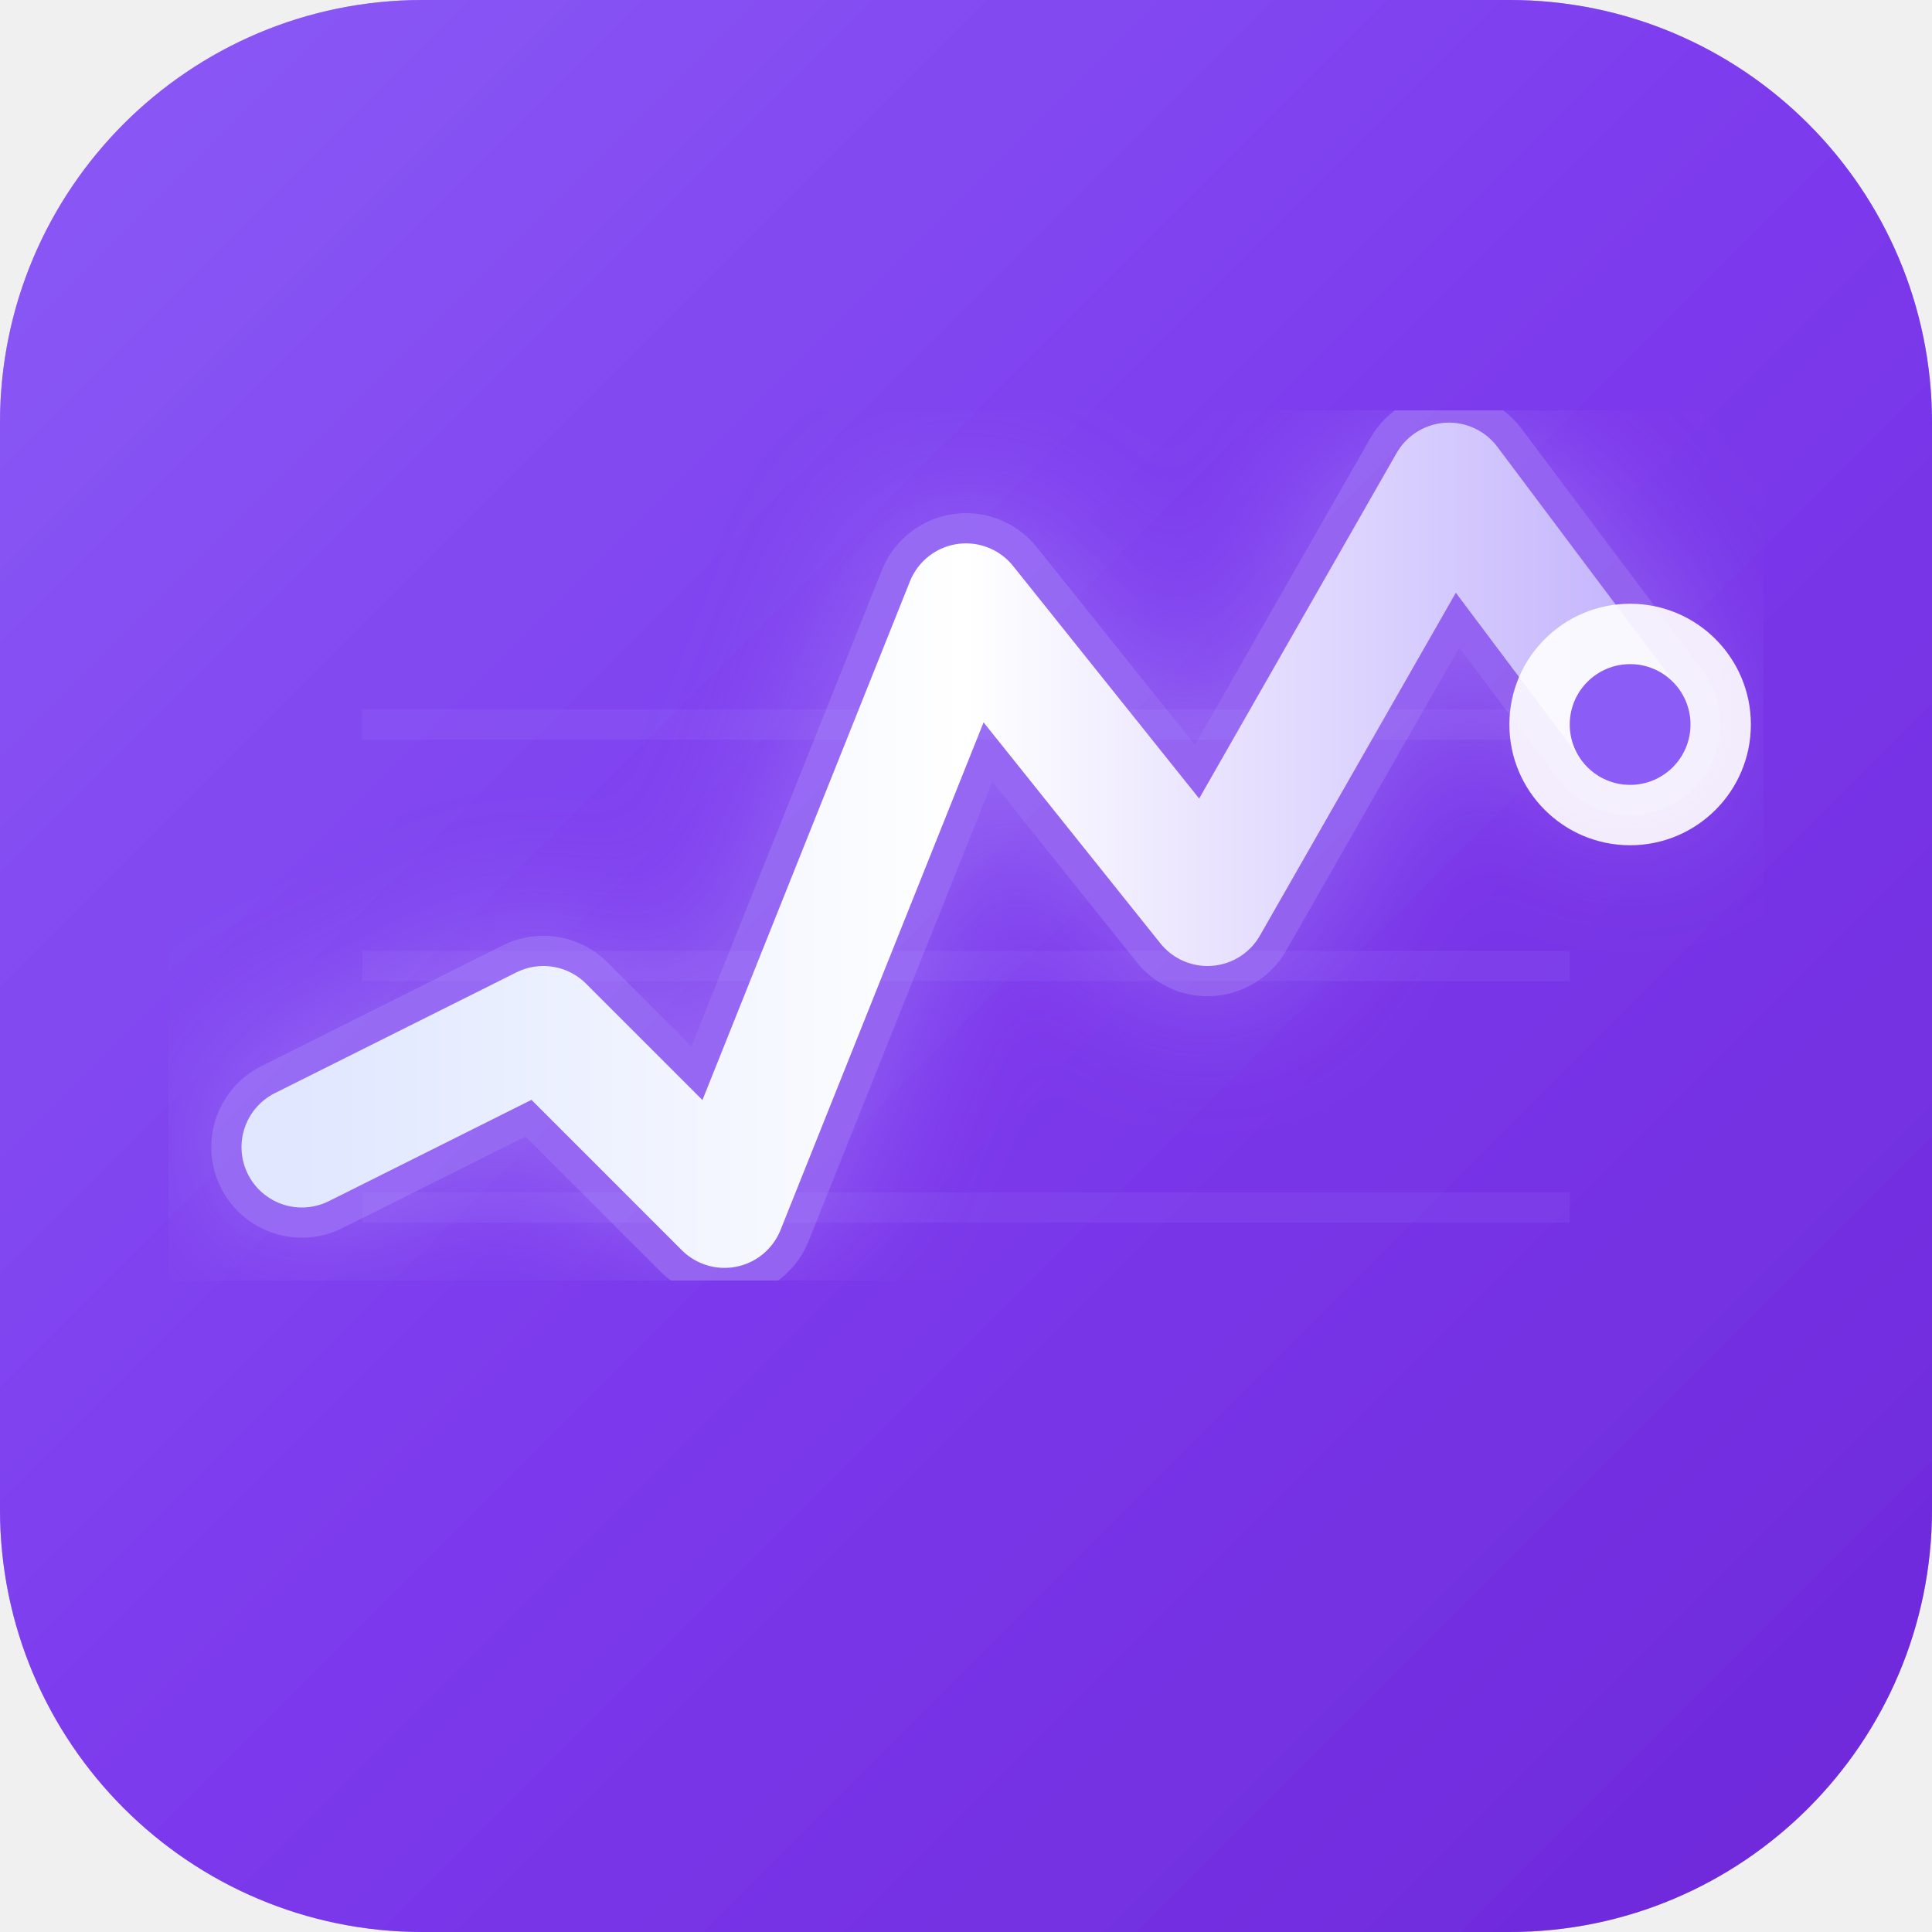
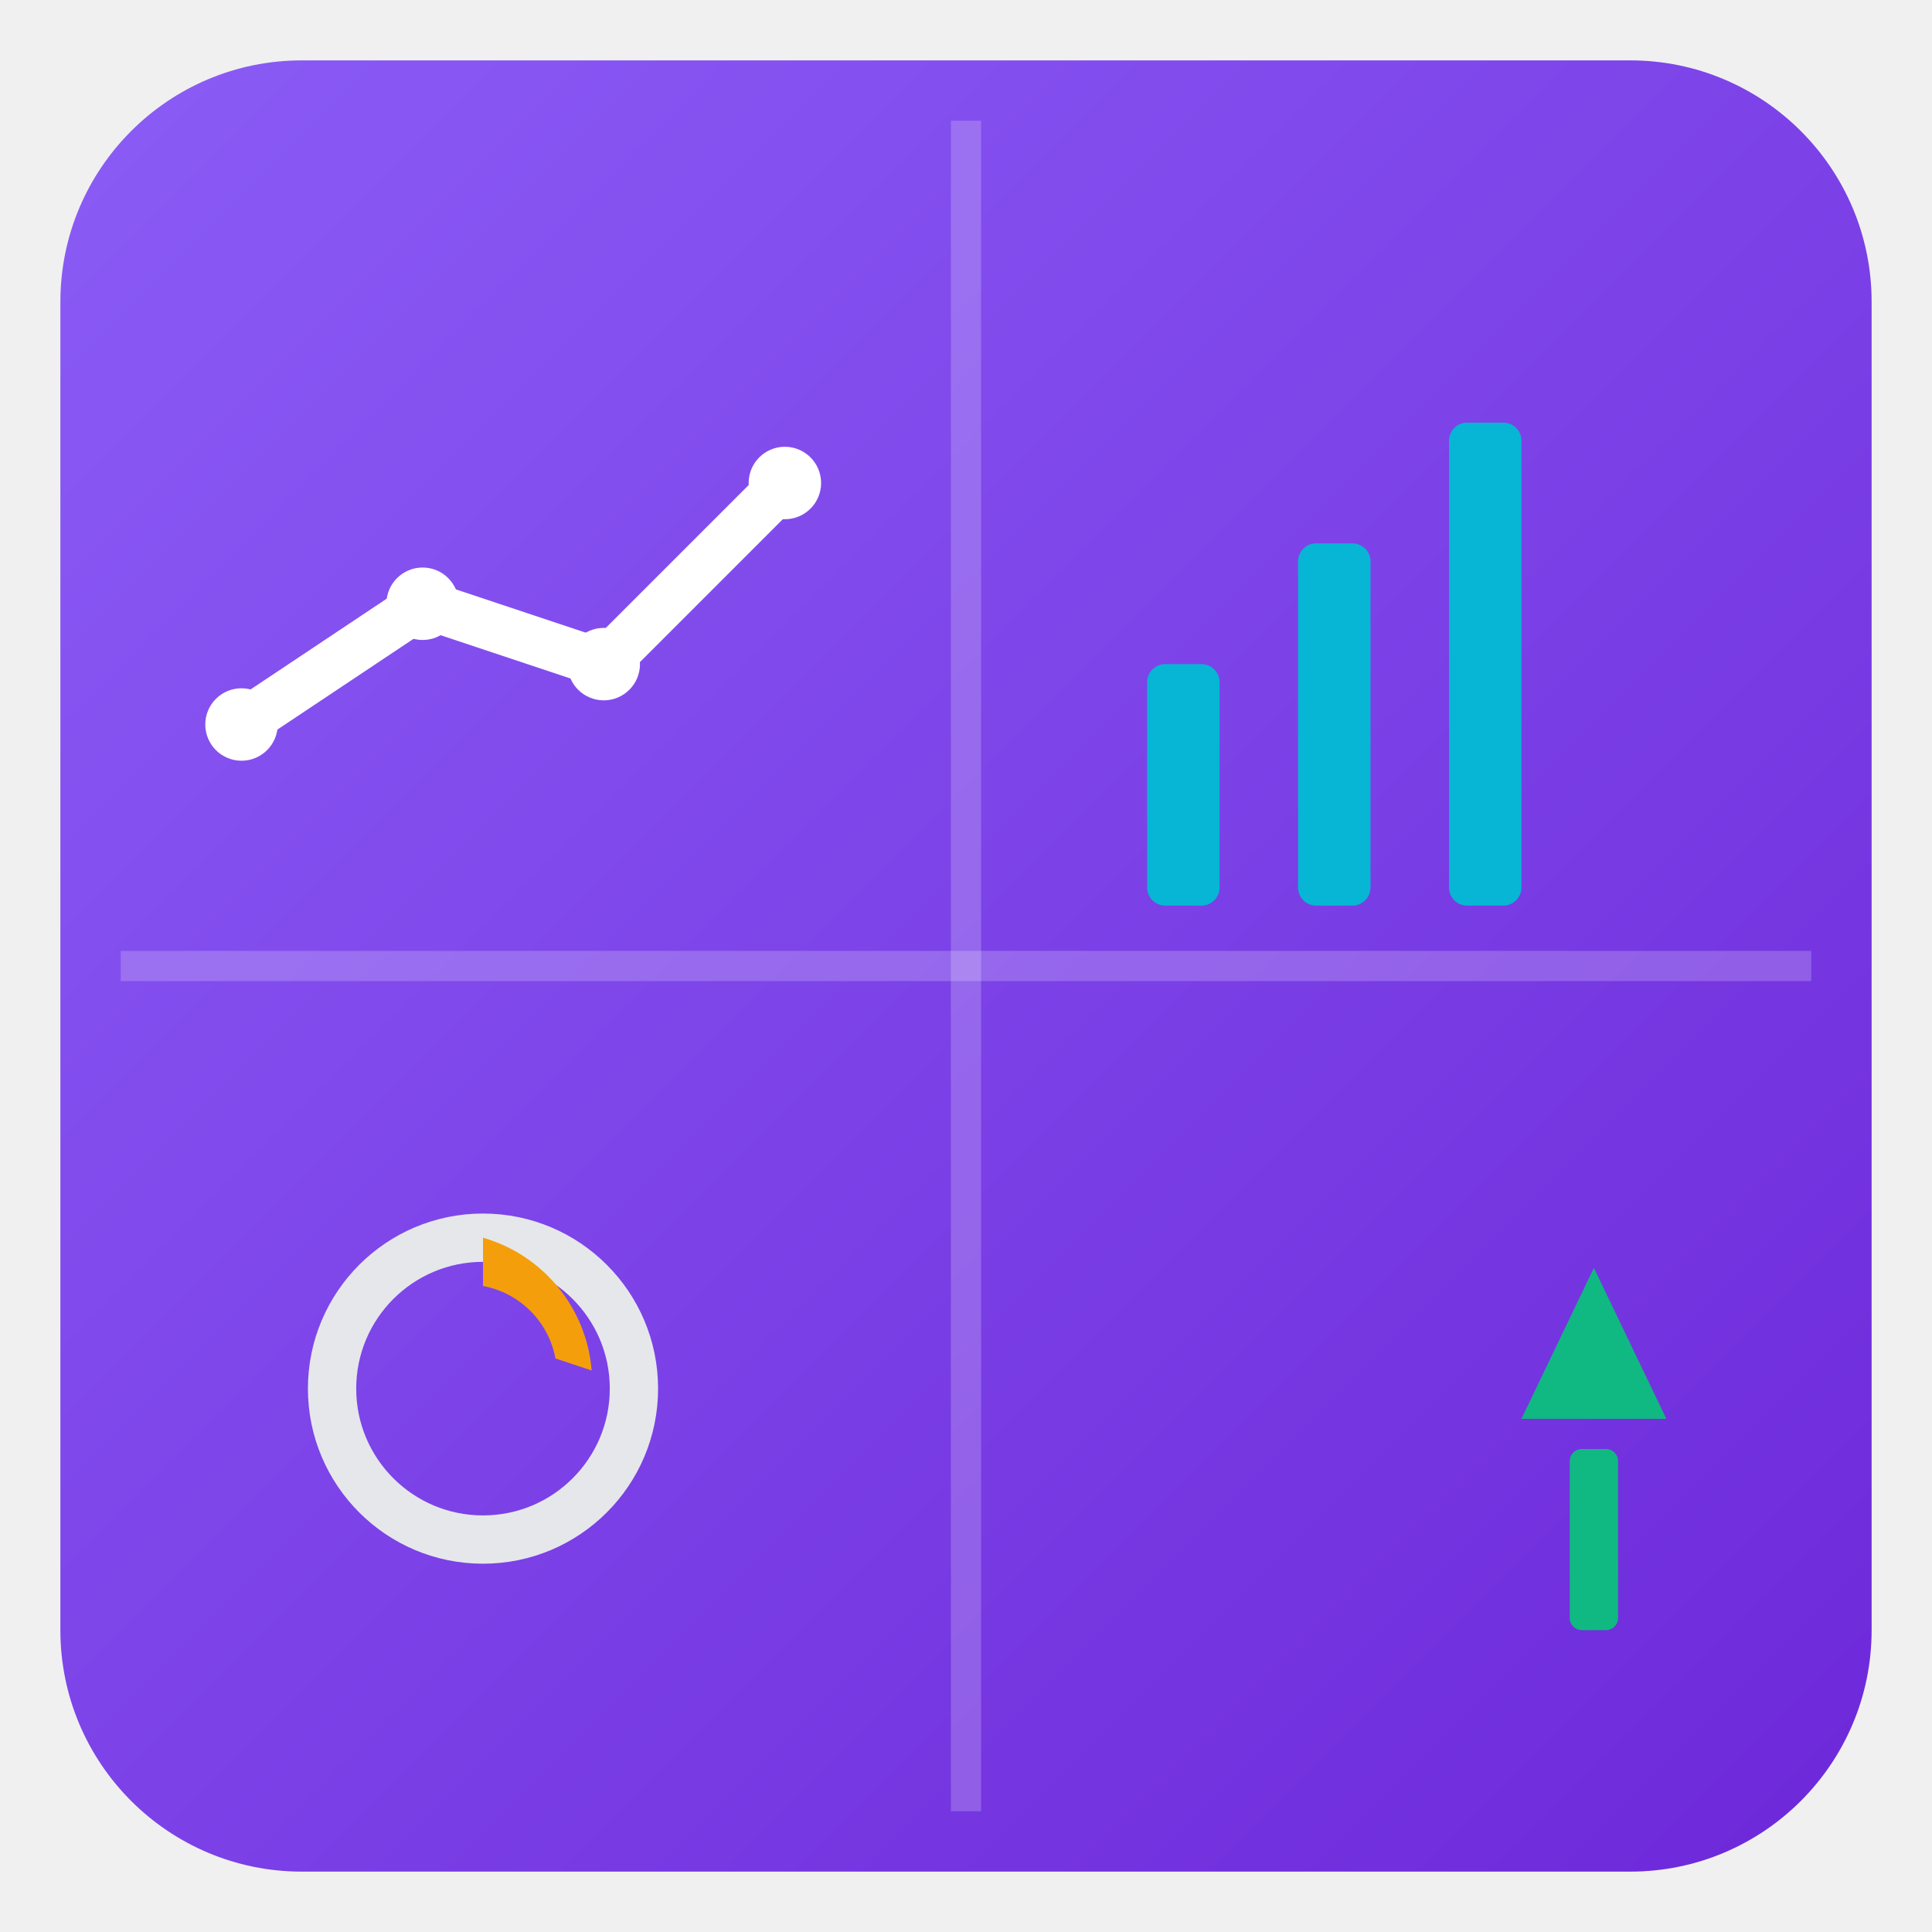
<svg xmlns="http://www.w3.org/2000/svg" viewBox="0 0 32 32">
  <defs>
-     <linearGradient id="bg" x1="0" y1="0" x2="1" y2="1">
-       <stop offset="0%" stop-color="#8b5cf6" />
-       <stop offset="50%" stop-color="#7c3aed" />
-       <stop offset="100%" stop-color="#6d28d9" />
+     <linearGradient id="violetGradient" x1="0%" y1="0%" x2="100%" y2="100%">
+       <stop offset="0%" style="stop-color:#8b5cf6;stop-opacity:1" />
+       <stop offset="100%" style="stop-color:#6d28d9;stop-opacity:1" />
    </linearGradient>
-     <linearGradient id="line" x1="0" y1="0" x2="1" y2="0">
-       <stop offset="0%" stop-color="#e0e7ff" />
-       <stop offset="50%" stop-color="#ffffff" />
-       <stop offset="100%" stop-color="#c4b5fd" />
-     </linearGradient>
-     <filter id="glow">
-       <feGaussianBlur stdDeviation="1.2" result="blur" />
-       <feComposite in="SourceGraphic" in2="blur" operator="over" />
-     </filter>
-     <filter id="innerShadow">
-       <feGaussianBlur in="SourceAlpha" stdDeviation="2" result="blur" />
-       <feOffset dx="0" dy="1" />
-       <feComposite in2="SourceAlpha" operator="arithmetic" k2="-1" k3="1" />
-       <feFlood flood-color="#4c1d95" flood-opacity="0.4" />
-       <feComposite in2="SourceGraphic" operator="in" />
-       <feComposite in="SourceGraphic" />
-     </filter>
  </defs>
-   <rect width="32" height="32" rx="7" fill="url(#bg)" filter="url(#innerShadow)" />
-   <line x1="6" y1="12" x2="26" y2="12" stroke="#a78bfa" stroke-opacity="0.12" stroke-width="0.5" />
-   <line x1="6" y1="16" x2="26" y2="16" stroke="#a78bfa" stroke-opacity="0.12" stroke-width="0.5" />
-   <line x1="6" y1="20" x2="26" y2="20" stroke="#a78bfa" stroke-opacity="0.12" stroke-width="0.5" />
-   <polyline points="5 19 9 17 12 20 16 10 20 15 24 8 27 12" fill="none" stroke="#c4b5fd" stroke-width="3" stroke-linecap="round" stroke-linejoin="round" opacity="0.35" filter="url(#glow)" />
-   <polyline points="5 19 9 17 12 20 16 10 20 15 24 8 27 12" fill="none" stroke="url(#line)" stroke-width="2" stroke-linecap="round" stroke-linejoin="round" />
-   <circle cx="27" cy="12" r="2" fill="white" opacity="0.9" />
-   <circle cx="27" cy="12" r="1" fill="#8b5cf6" />
+   <rect x="1" y="1" width="30" height="30" rx="4" ry="4" fill="url(#violetGradient)" />
+   <line x1="16" y1="2" x2="16" y2="30" stroke="white" stroke-width="0.5" opacity="0.2" />
+   <line x1="2" y1="16" x2="30" y2="16" stroke="white" stroke-width="0.5" opacity="0.2" />
+   <g>
+     <polyline points="4,12 7,10 10,11 13,8" fill="none" stroke="white" stroke-width="0.8" stroke-linecap="round" stroke-linejoin="round" />
+     <circle cx="4" cy="12" r="0.6" fill="white" />
+     <circle cx="7" cy="10" r="0.6" fill="white" />
+     <circle cx="10" cy="11" r="0.6" fill="white" />
+     <circle cx="13" cy="8" r="0.6" fill="white" />
+   </g>
+   <g>
+     <rect x="19" y="11" width="1.2" height="4" fill="#06B6D4" rx="0.3" />
+     <rect x="21.5" y="9" width="1.2" height="6" fill="#06B6D4" rx="0.3" />
+     <rect x="24" y="7" width="1.2" height="8" fill="#06B6D4" rx="0.3" />
+   </g>
+   <g>
+     <circle cx="8" cy="23" r="2.5" fill="none" stroke="#e5e7eb" stroke-width="0.8" />
+     <path d="M 8 20.5 A 2.5 2.5 0 0 1 9.8 22.7 L 9.2 22.5 A 1.5 1.5 0 0 0 8 21.3 Z" fill="#F59E0B" />
+   </g>
+   <g>
+     <rect x="26" y="24" width="0.8" height="3" fill="#10B981" rx="0.2" />
+     <polygon points="26.4,21 25.2,23.5 27.6,23.5" fill="#10B981" />
+   </g>
</svg>
